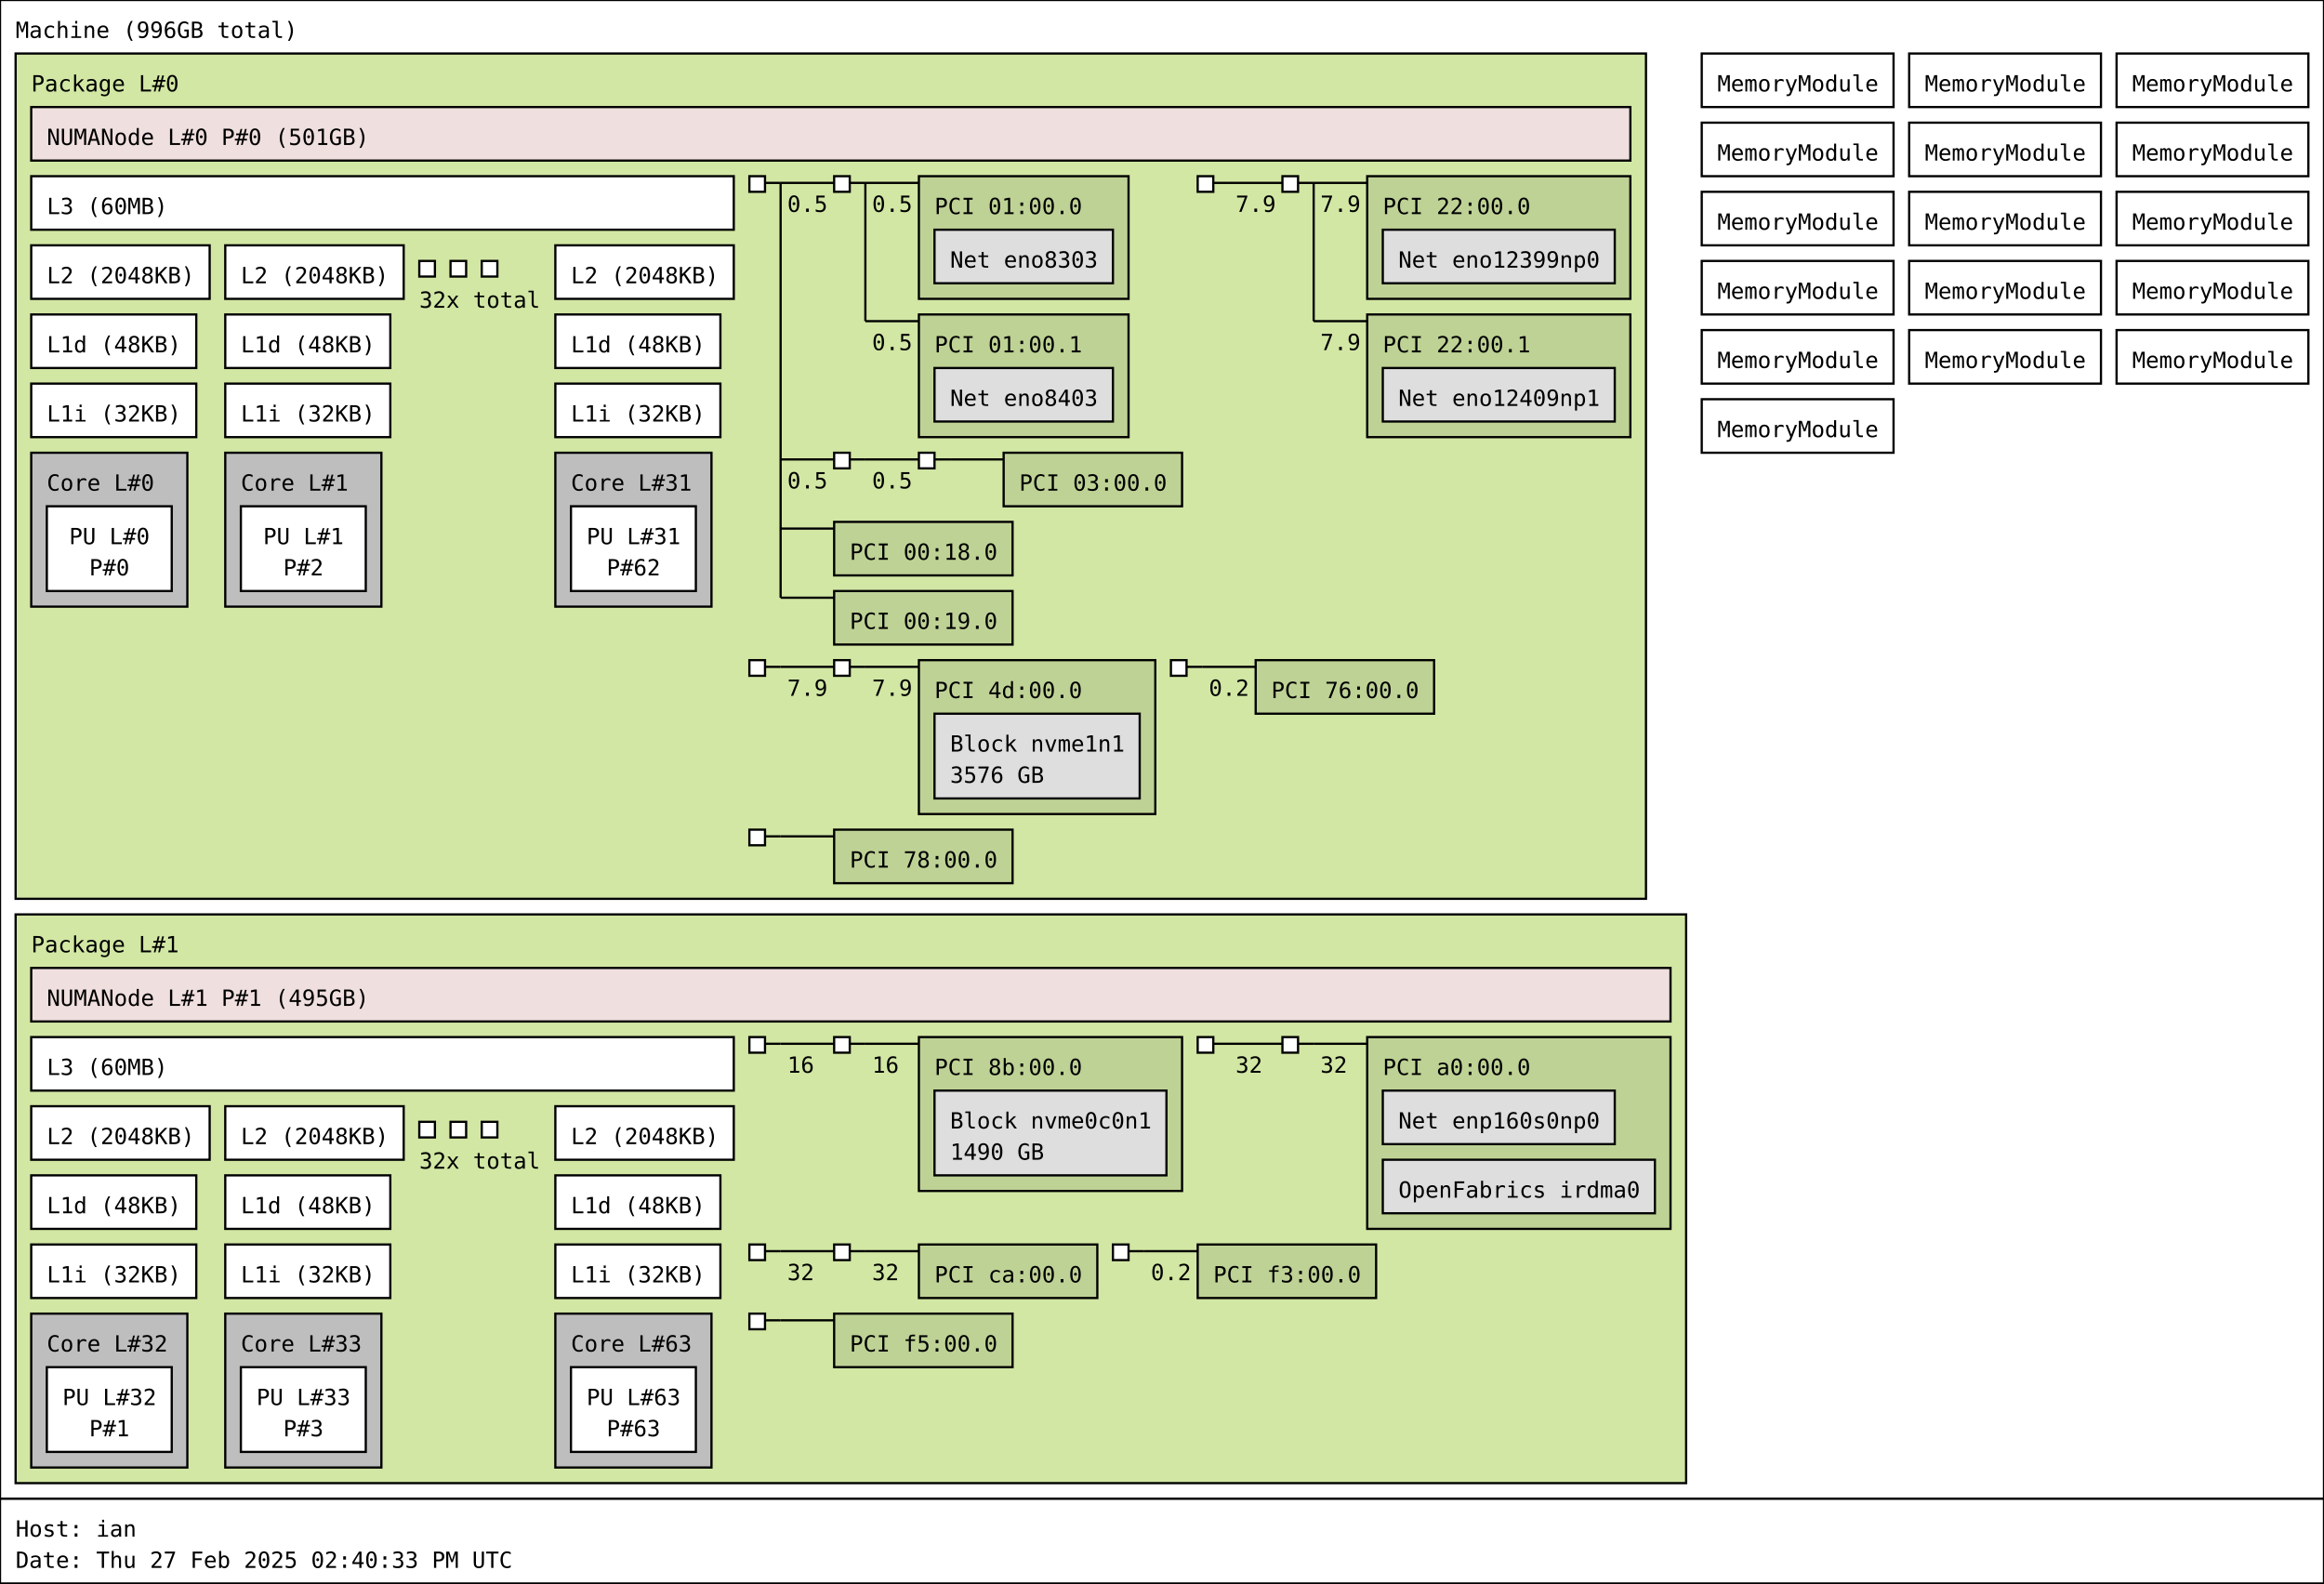
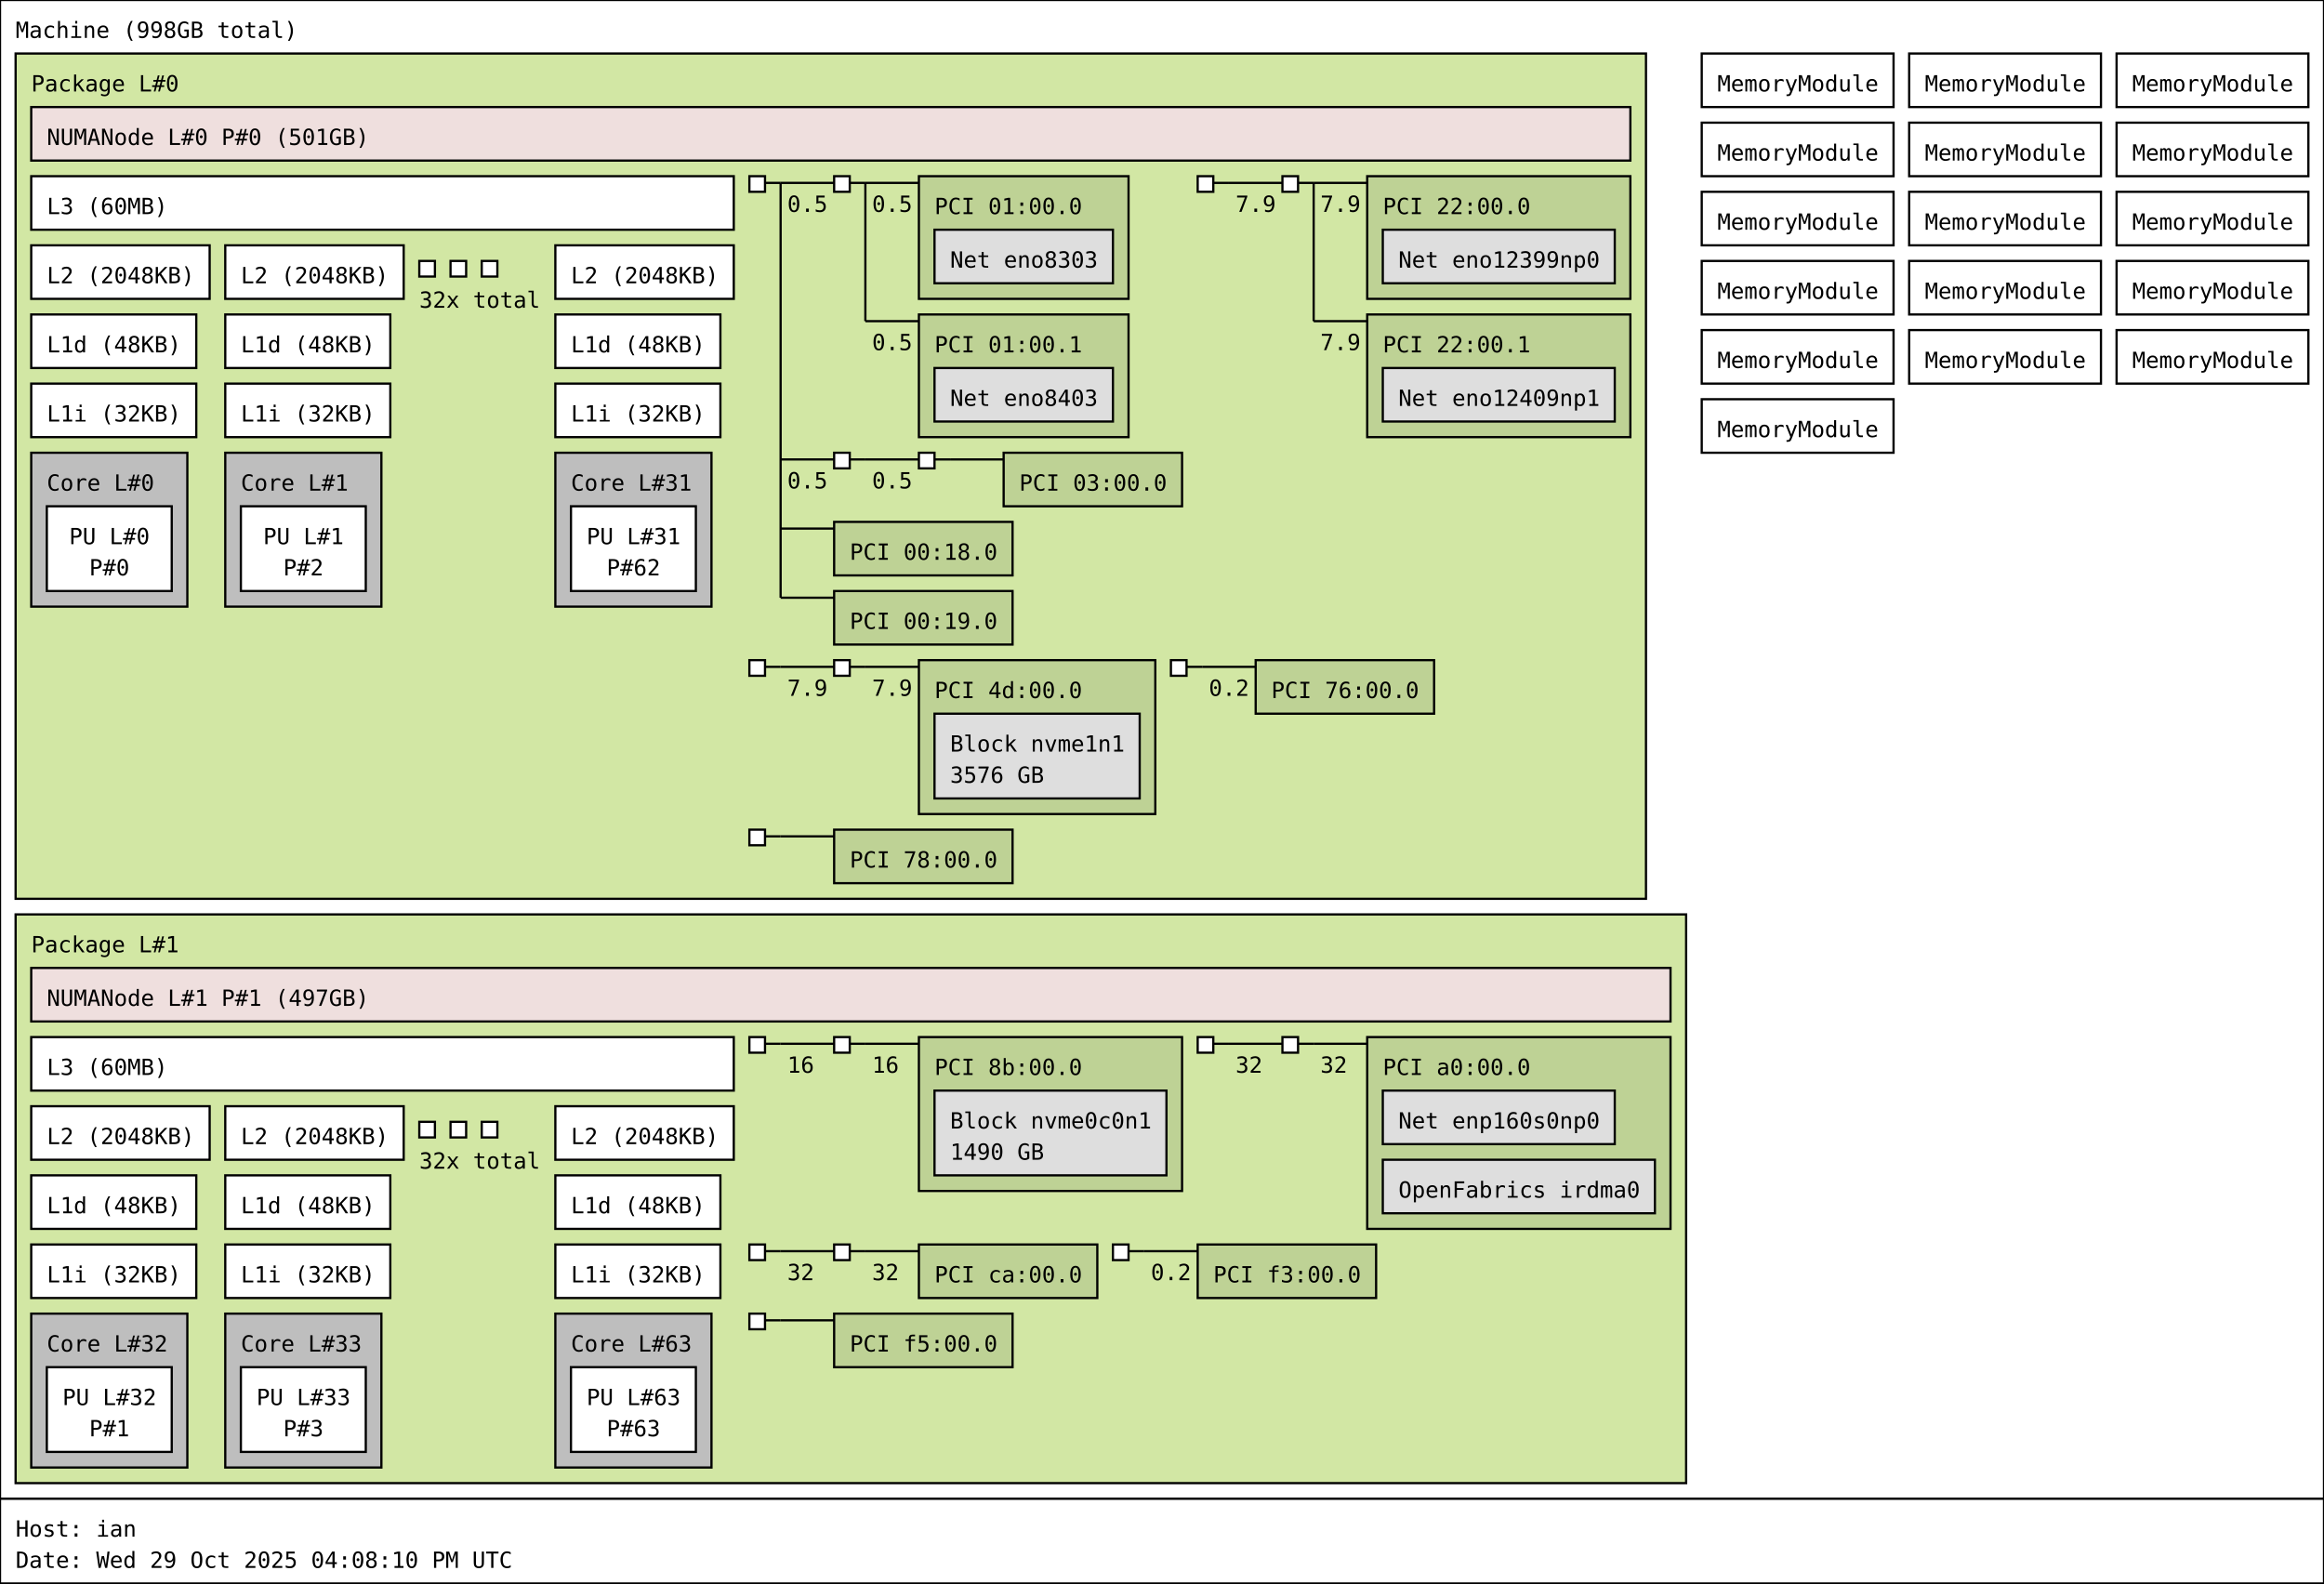
<svg xmlns="http://www.w3.org/2000/svg" width="1042px" height="710px" viewBox="0 0 1042px 710px" version="1.1">
  <rect id="Machine_0_rect" class="Machine" x="0" y="0" width="1042" height="672" fill="rgb(255,255,255)" stroke="rgb(0,0,0)" stroke-width="1" />
-   <text id="Machine_0_text" class="Machine" font-family="Monospace" x="7" y="17" fill="rgb(0,0,0)" font-size="10px">Machine (996GB total)</text>
+   <text id="Machine_0_text" class="Machine" font-family="Monospace" x="7" y="17" fill="rgb(0,0,0)" font-size="10px">Machine (998GB total)</text>
  <rect id="Package_0_rect" class="Package" x="7" y="24" width="731" height="379" fill="rgb(210,231,164)" stroke="rgb(0,0,0)" stroke-width="1" />
  <text id="Package_0_text" class="Package" font-family="Monospace" x="14" y="41" fill="rgb(0,0,0)" font-size="10px">Package L#0</text>
  <rect id="L3_0_rect" class="L3" x="14" y="79" width="315" height="24" fill="rgb(255,255,255)" stroke="rgb(0,0,0)" stroke-width="1" />
  <text id="L3_0_text" class="L3" font-family="Monospace" x="21" y="96" fill="rgb(0,0,0)" font-size="10px">L3 (60MB)</text>
  <rect id="L2_0_rect" class="L2" x="14" y="110" width="80" height="24" fill="rgb(255,255,255)" stroke="rgb(0,0,0)" stroke-width="1" />
  <text id="L2_0_text" class="L2" font-family="Monospace" x="21" y="127" fill="rgb(0,0,0)" font-size="10px">L2 (2048KB)</text>
  <rect id="L1d_0_rect" class="L1d" x="14" y="141" width="74" height="24" fill="rgb(255,255,255)" stroke="rgb(0,0,0)" stroke-width="1" />
  <text id="L1d_0_text" class="L1d" font-family="Monospace" x="21" y="158" fill="rgb(0,0,0)" font-size="10px">L1d (48KB)</text>
  <rect id="L1i_0_rect" class="L1i" x="14" y="172" width="74" height="24" fill="rgb(255,255,255)" stroke="rgb(0,0,0)" stroke-width="1" />
  <text id="L1i_0_text" class="L1i" font-family="Monospace" x="21" y="189" fill="rgb(0,0,0)" font-size="10px">L1i (32KB)</text>
  <rect id="Core_0_rect" class="Core" x="14" y="203" width="70" height="69" fill="rgb(190,190,190)" stroke="rgb(0,0,0)" stroke-width="1" />
  <text id="Core_0_text" class="Core" font-family="Monospace" x="21" y="220" fill="rgb(0,0,0)" font-size="10px">Core L#0</text>
  <rect id="PU_0_rect" class="PU" x="21" y="227" width="56" height="38" fill="rgb(255,255,255)" stroke="rgb(0,0,0)" stroke-width="1" />
  <text id="PU_0_text" class="PU" font-family="Monospace" x="31" y="244" fill="rgb(0,0,0)" font-size="10px">PU L#0</text>
  <text id="PU_0_text_1" class="PU" font-family="Monospace" x="40" y="258" fill="rgb(0,0,0)" font-size="10px">P#0</text>
  <rect id="L2_1_rect" class="L2" x="101" y="110" width="80" height="24" fill="rgb(255,255,255)" stroke="rgb(0,0,0)" stroke-width="1" />
  <text id="L2_1_text" class="L2" font-family="Monospace" x="108" y="127" fill="rgb(0,0,0)" font-size="10px">L2 (2048KB)</text>
  <rect id="L1d_1_rect" class="L1d" x="101" y="141" width="74" height="24" fill="rgb(255,255,255)" stroke="rgb(0,0,0)" stroke-width="1" />
  <text id="L1d_1_text" class="L1d" font-family="Monospace" x="108" y="158" fill="rgb(0,0,0)" font-size="10px">L1d (48KB)</text>
  <rect id="L1i_1_rect" class="L1i" x="101" y="172" width="74" height="24" fill="rgb(255,255,255)" stroke="rgb(0,0,0)" stroke-width="1" />
  <text id="L1i_1_text" class="L1i" font-family="Monospace" x="108" y="189" fill="rgb(0,0,0)" font-size="10px">L1i (32KB)</text>
  <rect id="Core_1_rect" class="Core" x="101" y="203" width="70" height="69" fill="rgb(190,190,190)" stroke="rgb(0,0,0)" stroke-width="1" />
  <text id="Core_1_text" class="Core" font-family="Monospace" x="108" y="220" fill="rgb(0,0,0)" font-size="10px">Core L#1</text>
  <rect id="PU_1_rect" class="PU" x="108" y="227" width="56" height="38" fill="rgb(255,255,255)" stroke="rgb(0,0,0)" stroke-width="1" />
  <text id="PU_1_text" class="PU" font-family="Monospace" x="118" y="244" fill="rgb(0,0,0)" font-size="10px">PU L#1</text>
  <text id="PU_1_text_1" class="PU" font-family="Monospace" x="127" y="258" fill="rgb(0,0,0)" font-size="10px">P#2</text>
  <rect id="L2_2_rect" class="L2" x="188" y="117" width="7" height="7" fill="rgb(255,255,255)" stroke="rgb(0,0,0)" stroke-width="1" />
  <rect id="L2_2_rect" class="L2" x="202" y="117" width="7" height="7" fill="rgb(255,255,255)" stroke="rgb(0,0,0)" stroke-width="1" />
  <rect id="L2_2_rect" class="L2" x="216" y="117" width="7" height="7" fill="rgb(255,255,255)" stroke="rgb(0,0,0)" stroke-width="1" />
  <text id="L2_2_text" class="L2" font-family="Monospace" x="188" y="138" fill="rgb(0,0,0)" font-size="10px">32x total</text>
  <rect id="L2_31_rect" class="L2" x="249" y="110" width="80" height="24" fill="rgb(255,255,255)" stroke="rgb(0,0,0)" stroke-width="1" />
  <text id="L2_31_text" class="L2" font-family="Monospace" x="256" y="127" fill="rgb(0,0,0)" font-size="10px">L2 (2048KB)</text>
  <rect id="L1d_31_rect" class="L1d" x="249" y="141" width="74" height="24" fill="rgb(255,255,255)" stroke="rgb(0,0,0)" stroke-width="1" />
  <text id="L1d_31_text" class="L1d" font-family="Monospace" x="256" y="158" fill="rgb(0,0,0)" font-size="10px">L1d (48KB)</text>
  <rect id="L1i_31_rect" class="L1i" x="249" y="172" width="74" height="24" fill="rgb(255,255,255)" stroke="rgb(0,0,0)" stroke-width="1" />
  <text id="L1i_31_text" class="L1i" font-family="Monospace" x="256" y="189" fill="rgb(0,0,0)" font-size="10px">L1i (32KB)</text>
  <rect id="Core_31_rect" class="Core" x="249" y="203" width="70" height="69" fill="rgb(190,190,190)" stroke="rgb(0,0,0)" stroke-width="1" />
  <text id="Core_31_text" class="Core" font-family="Monospace" x="256" y="220" fill="rgb(0,0,0)" font-size="10px">Core L#31</text>
  <rect id="PU_31_rect" class="PU" x="256" y="227" width="56" height="38" fill="rgb(255,255,255)" stroke="rgb(0,0,0)" stroke-width="1" />
  <text id="PU_31_text" class="PU" font-family="Monospace" x="263" y="244" fill="rgb(0,0,0)" font-size="10px">PU L#31</text>
  <text id="PU_31_text_1" class="PU" font-family="Monospace" x="272" y="258" fill="rgb(0,0,0)" font-size="10px">P#62</text>
  <rect id="NUMANode_0_rect" class="NUMANode" x="14" y="48" width="717" height="24" fill="rgb(239,223,222)" stroke="rgb(0,0,0)" stroke-width="1" />
  <text id="NUMANode_0_text" class="NUMANode" font-family="Monospace" x="21" y="65" fill="rgb(0,0,0)" font-size="10px">NUMANode L#0 P#0 (501GB)</text>
  <rect id="HostBridge_0_rect" class="HostBridge" x="336" y="79" width="7" height="7" fill="rgb(255,255,255)" stroke="rgb(0,0,0)" stroke-width="1" />
  <line id="HostBridge_0_line" class="HostBridge" x1="343" y1="82" x2="350" y2="82" stroke="rgb(0,0,0)" stroke-width="1" />
  <line id="HostBridge_0_line_2" class="HostBridge" x1="350" y1="82" x2="374" y2="82" stroke="rgb(0,0,0)" stroke-width="1" />
  <text id="HostBridge_0_text_2" class="HostBridge" font-family="Monospace" x="353" y="95" fill="rgb(0,0,0)" font-size="10px">0.5</text>
  <line id="HostBridge_0_line_3" class="HostBridge" x1="350" y1="206" x2="374" y2="206" stroke="rgb(0,0,0)" stroke-width="1" />
  <text id="HostBridge_0_text_3" class="HostBridge" font-family="Monospace" x="353" y="219" fill="rgb(0,0,0)" font-size="10px">0.5</text>
  <line id="HostBridge_0_line_4" class="HostBridge" x1="350" y1="237" x2="374" y2="237" stroke="rgb(0,0,0)" stroke-width="1" />
  <line id="HostBridge_0_line_5" class="HostBridge" x1="350" y1="268" x2="374" y2="268" stroke="rgb(0,0,0)" stroke-width="1" />
  <line id="HostBridge_0_line_1" class="HostBridge" x1="350" y1="82" x2="350" y2="268" stroke="rgb(0,0,0)" stroke-width="1" />
  <rect id="PCIBridge_1_rect" class="PCIBridge" x="374" y="79" width="7" height="7" fill="rgb(255,255,255)" stroke="rgb(0,0,0)" stroke-width="1" />
  <line id="PCIBridge_1_line" class="PCIBridge" x1="381" y1="82" x2="388" y2="82" stroke="rgb(0,0,0)" stroke-width="1" />
  <line id="PCIBridge_1_line_2" class="PCIBridge" x1="388" y1="82" x2="412" y2="82" stroke="rgb(0,0,0)" stroke-width="1" />
  <text id="PCIBridge_1_text_2" class="PCIBridge" font-family="Monospace" x="391" y="95" fill="rgb(0,0,0)" font-size="10px">0.5</text>
  <line id="PCIBridge_1_line_3" class="PCIBridge" x1="388" y1="144" x2="412" y2="144" stroke="rgb(0,0,0)" stroke-width="1" />
  <text id="PCIBridge_1_text_3" class="PCIBridge" font-family="Monospace" x="391" y="157" fill="rgb(0,0,0)" font-size="10px">0.5</text>
  <line id="PCIBridge_1_line_1" class="PCIBridge" x1="388" y1="82" x2="388" y2="144" stroke="rgb(0,0,0)" stroke-width="1" />
  <rect id="PCI_0_rect" class="PCI" x="412" y="79" width="94" height="55" fill="rgb(190,210,149)" stroke="rgb(0,0,0)" stroke-width="1" />
  <text id="PCI_0_text" class="PCI" font-family="Monospace" x="419" y="96" fill="rgb(0,0,0)" font-size="10px">PCI 01:00.0</text>
  <rect id="Net_0_rect" class="Net" x="419" y="103" width="80" height="24" fill="rgb(222,222,222)" stroke="rgb(0,0,0)" stroke-width="1" />
  <text id="Net_0_text" class="Net" font-family="Monospace" x="426" y="120" fill="rgb(0,0,0)" font-size="10px">Net eno8303</text>
  <rect id="PCI_1_rect" class="PCI" x="412" y="141" width="94" height="55" fill="rgb(190,210,149)" stroke="rgb(0,0,0)" stroke-width="1" />
  <text id="PCI_1_text" class="PCI" font-family="Monospace" x="419" y="158" fill="rgb(0,0,0)" font-size="10px">PCI 01:00.1</text>
  <rect id="Net_1_rect" class="Net" x="419" y="165" width="80" height="24" fill="rgb(222,222,222)" stroke="rgb(0,0,0)" stroke-width="1" />
  <text id="Net_1_text" class="Net" font-family="Monospace" x="426" y="182" fill="rgb(0,0,0)" font-size="10px">Net eno8403</text>
  <rect id="PCIBridge_2_rect" class="PCIBridge" x="374" y="203" width="7" height="7" fill="rgb(255,255,255)" stroke="rgb(0,0,0)" stroke-width="1" />
  <line id="PCIBridge_2_line" class="PCIBridge" x1="381" y1="206" x2="388" y2="206" stroke="rgb(0,0,0)" stroke-width="1" />
  <line id="PCIBridge_2_line_2" class="PCIBridge" x1="388" y1="206" x2="412" y2="206" stroke="rgb(0,0,0)" stroke-width="1" />
  <text id="PCIBridge_2_text_2" class="PCIBridge" font-family="Monospace" x="391" y="219" fill="rgb(0,0,0)" font-size="10px">0.5</text>
  <line id="PCIBridge_2_line_1" class="PCIBridge" x1="388" y1="206" x2="388" y2="206" stroke="rgb(0,0,0)" stroke-width="1" />
  <rect id="PCIBridge_3_rect" class="PCIBridge" x="412" y="203" width="7" height="7" fill="rgb(255,255,255)" stroke="rgb(0,0,0)" stroke-width="1" />
  <line id="PCIBridge_3_line" class="PCIBridge" x1="419" y1="206" x2="426" y2="206" stroke="rgb(0,0,0)" stroke-width="1" />
  <line id="PCIBridge_3_line_2" class="PCIBridge" x1="426" y1="206" x2="450" y2="206" stroke="rgb(0,0,0)" stroke-width="1" />
  <line id="PCIBridge_3_line_1" class="PCIBridge" x1="426" y1="206" x2="426" y2="206" stroke="rgb(0,0,0)" stroke-width="1" />
  <rect id="PCI_2_rect" class="PCI" x="450" y="203" width="80" height="24" fill="rgb(190,210,149)" stroke="rgb(0,0,0)" stroke-width="1" />
  <text id="PCI_2_text" class="PCI" font-family="Monospace" x="457" y="220" fill="rgb(0,0,0)" font-size="10px">PCI 03:00.0</text>
  <rect id="PCI_3_rect" class="PCI" x="374" y="234" width="80" height="24" fill="rgb(190,210,149)" stroke="rgb(0,0,0)" stroke-width="1" />
  <text id="PCI_3_text" class="PCI" font-family="Monospace" x="381" y="251" fill="rgb(0,0,0)" font-size="10px">PCI 00:18.0</text>
  <rect id="PCI_4_rect" class="PCI" x="374" y="265" width="80" height="24" fill="rgb(190,210,149)" stroke="rgb(0,0,0)" stroke-width="1" />
  <text id="PCI_4_text" class="PCI" font-family="Monospace" x="381" y="282" fill="rgb(0,0,0)" font-size="10px">PCI 00:19.0</text>
  <rect id="HostBridge_4_rect" class="HostBridge" x="537" y="79" width="7" height="7" fill="rgb(255,255,255)" stroke="rgb(0,0,0)" stroke-width="1" />
  <line id="HostBridge_4_line" class="HostBridge" x1="544" y1="82" x2="551" y2="82" stroke="rgb(0,0,0)" stroke-width="1" />
  <line id="HostBridge_4_line_2" class="HostBridge" x1="551" y1="82" x2="575" y2="82" stroke="rgb(0,0,0)" stroke-width="1" />
  <text id="HostBridge_4_text_2" class="HostBridge" font-family="Monospace" x="554" y="95" fill="rgb(0,0,0)" font-size="10px">7.9</text>
  <line id="HostBridge_4_line_1" class="HostBridge" x1="551" y1="82" x2="551" y2="82" stroke="rgb(0,0,0)" stroke-width="1" />
  <rect id="PCIBridge_5_rect" class="PCIBridge" x="575" y="79" width="7" height="7" fill="rgb(255,255,255)" stroke="rgb(0,0,0)" stroke-width="1" />
  <line id="PCIBridge_5_line" class="PCIBridge" x1="582" y1="82" x2="589" y2="82" stroke="rgb(0,0,0)" stroke-width="1" />
  <line id="PCIBridge_5_line_2" class="PCIBridge" x1="589" y1="82" x2="613" y2="82" stroke="rgb(0,0,0)" stroke-width="1" />
  <text id="PCIBridge_5_text_2" class="PCIBridge" font-family="Monospace" x="592" y="95" fill="rgb(0,0,0)" font-size="10px">7.9</text>
  <line id="PCIBridge_5_line_3" class="PCIBridge" x1="589" y1="144" x2="613" y2="144" stroke="rgb(0,0,0)" stroke-width="1" />
  <text id="PCIBridge_5_text_3" class="PCIBridge" font-family="Monospace" x="592" y="157" fill="rgb(0,0,0)" font-size="10px">7.9</text>
  <line id="PCIBridge_5_line_1" class="PCIBridge" x1="589" y1="82" x2="589" y2="144" stroke="rgb(0,0,0)" stroke-width="1" />
  <rect id="PCI_5_rect" class="PCI" x="613" y="79" width="118" height="55" fill="rgb(190,210,149)" stroke="rgb(0,0,0)" stroke-width="1" />
  <text id="PCI_5_text" class="PCI" font-family="Monospace" x="620" y="96" fill="rgb(0,0,0)" font-size="10px">PCI 22:00.0</text>
  <rect id="Net_2_rect" class="Net" x="620" y="103" width="104" height="24" fill="rgb(222,222,222)" stroke="rgb(0,0,0)" stroke-width="1" />
  <text id="Net_2_text" class="Net" font-family="Monospace" x="627" y="120" fill="rgb(0,0,0)" font-size="10px">Net eno12399np0</text>
  <rect id="PCI_6_rect" class="PCI" x="613" y="141" width="118" height="55" fill="rgb(190,210,149)" stroke="rgb(0,0,0)" stroke-width="1" />
  <text id="PCI_6_text" class="PCI" font-family="Monospace" x="620" y="158" fill="rgb(0,0,0)" font-size="10px">PCI 22:00.1</text>
  <rect id="Net_3_rect" class="Net" x="620" y="165" width="104" height="24" fill="rgb(222,222,222)" stroke="rgb(0,0,0)" stroke-width="1" />
  <text id="Net_3_text" class="Net" font-family="Monospace" x="627" y="182" fill="rgb(0,0,0)" font-size="10px">Net eno12409np1</text>
  <rect id="HostBridge_6_rect" class="HostBridge" x="336" y="296" width="7" height="7" fill="rgb(255,255,255)" stroke="rgb(0,0,0)" stroke-width="1" />
  <line id="HostBridge_6_line" class="HostBridge" x1="343" y1="299" x2="350" y2="299" stroke="rgb(0,0,0)" stroke-width="1" />
  <line id="HostBridge_6_line_2" class="HostBridge" x1="350" y1="299" x2="374" y2="299" stroke="rgb(0,0,0)" stroke-width="1" />
  <text id="HostBridge_6_text_2" class="HostBridge" font-family="Monospace" x="353" y="312" fill="rgb(0,0,0)" font-size="10px">7.9</text>
  <line id="HostBridge_6_line_1" class="HostBridge" x1="350" y1="299" x2="350" y2="299" stroke="rgb(0,0,0)" stroke-width="1" />
  <rect id="PCIBridge_7_rect" class="PCIBridge" x="374" y="296" width="7" height="7" fill="rgb(255,255,255)" stroke="rgb(0,0,0)" stroke-width="1" />
  <line id="PCIBridge_7_line" class="PCIBridge" x1="381" y1="299" x2="388" y2="299" stroke="rgb(0,0,0)" stroke-width="1" />
  <line id="PCIBridge_7_line_2" class="PCIBridge" x1="388" y1="299" x2="412" y2="299" stroke="rgb(0,0,0)" stroke-width="1" />
  <text id="PCIBridge_7_text_2" class="PCIBridge" font-family="Monospace" x="391" y="312" fill="rgb(0,0,0)" font-size="10px">7.9</text>
  <line id="PCIBridge_7_line_1" class="PCIBridge" x1="388" y1="299" x2="388" y2="299" stroke="rgb(0,0,0)" stroke-width="1" />
  <rect id="PCI_7_rect" class="PCI" x="412" y="296" width="106" height="69" fill="rgb(190,210,149)" stroke="rgb(0,0,0)" stroke-width="1" />
  <text id="PCI_7_text" class="PCI" font-family="Monospace" x="419" y="313" fill="rgb(0,0,0)" font-size="10px">PCI 4d:00.0</text>
  <rect id="Block_4_rect" class="Block" x="419" y="320" width="92" height="38" fill="rgb(222,222,222)" stroke="rgb(0,0,0)" stroke-width="1" />
  <text id="Block_4_text" class="Block" font-family="Monospace" x="426" y="337" fill="rgb(0,0,0)" font-size="10px">Block nvme1n1</text>
  <text id="Block_4_text_1" class="Block" font-family="Monospace" x="426" y="351" fill="rgb(0,0,0)" font-size="10px">3576 GB</text>
  <rect id="HostBridge_8_rect" class="HostBridge" x="525" y="296" width="7" height="7" fill="rgb(255,255,255)" stroke="rgb(0,0,0)" stroke-width="1" />
  <line id="HostBridge_8_line" class="HostBridge" x1="532" y1="299" x2="539" y2="299" stroke="rgb(0,0,0)" stroke-width="1" />
  <line id="HostBridge_8_line_2" class="HostBridge" x1="539" y1="299" x2="563" y2="299" stroke="rgb(0,0,0)" stroke-width="1" />
  <text id="HostBridge_8_text_2" class="HostBridge" font-family="Monospace" x="542" y="312" fill="rgb(0,0,0)" font-size="10px">0.2</text>
  <line id="HostBridge_8_line_1" class="HostBridge" x1="539" y1="299" x2="539" y2="299" stroke="rgb(0,0,0)" stroke-width="1" />
  <rect id="PCI_8_rect" class="PCI" x="563" y="296" width="80" height="24" fill="rgb(190,210,149)" stroke="rgb(0,0,0)" stroke-width="1" />
  <text id="PCI_8_text" class="PCI" font-family="Monospace" x="570" y="313" fill="rgb(0,0,0)" font-size="10px">PCI 76:00.0</text>
  <rect id="HostBridge_9_rect" class="HostBridge" x="336" y="372" width="7" height="7" fill="rgb(255,255,255)" stroke="rgb(0,0,0)" stroke-width="1" />
  <line id="HostBridge_9_line" class="HostBridge" x1="343" y1="375" x2="350" y2="375" stroke="rgb(0,0,0)" stroke-width="1" />
  <line id="HostBridge_9_line_2" class="HostBridge" x1="350" y1="375" x2="374" y2="375" stroke="rgb(0,0,0)" stroke-width="1" />
  <line id="HostBridge_9_line_1" class="HostBridge" x1="350" y1="375" x2="350" y2="375" stroke="rgb(0,0,0)" stroke-width="1" />
  <rect id="PCI_9_rect" class="PCI" x="374" y="372" width="80" height="24" fill="rgb(190,210,149)" stroke="rgb(0,0,0)" stroke-width="1" />
  <text id="PCI_9_text" class="PCI" font-family="Monospace" x="381" y="389" fill="rgb(0,0,0)" font-size="10px">PCI 78:00.0</text>
  <rect id="Package_1_rect" class="Package" x="7" y="410" width="749" height="255" fill="rgb(210,231,164)" stroke="rgb(0,0,0)" stroke-width="1" />
  <text id="Package_1_text" class="Package" font-family="Monospace" x="14" y="427" fill="rgb(0,0,0)" font-size="10px">Package L#1</text>
  <rect id="L3_1_rect" class="L3" x="14" y="465" width="315" height="24" fill="rgb(255,255,255)" stroke="rgb(0,0,0)" stroke-width="1" />
  <text id="L3_1_text" class="L3" font-family="Monospace" x="21" y="482" fill="rgb(0,0,0)" font-size="10px">L3 (60MB)</text>
  <rect id="L2_32_rect" class="L2" x="14" y="496" width="80" height="24" fill="rgb(255,255,255)" stroke="rgb(0,0,0)" stroke-width="1" />
  <text id="L2_32_text" class="L2" font-family="Monospace" x="21" y="513" fill="rgb(0,0,0)" font-size="10px">L2 (2048KB)</text>
  <rect id="L1d_32_rect" class="L1d" x="14" y="527" width="74" height="24" fill="rgb(255,255,255)" stroke="rgb(0,0,0)" stroke-width="1" />
  <text id="L1d_32_text" class="L1d" font-family="Monospace" x="21" y="544" fill="rgb(0,0,0)" font-size="10px">L1d (48KB)</text>
  <rect id="L1i_32_rect" class="L1i" x="14" y="558" width="74" height="24" fill="rgb(255,255,255)" stroke="rgb(0,0,0)" stroke-width="1" />
  <text id="L1i_32_text" class="L1i" font-family="Monospace" x="21" y="575" fill="rgb(0,0,0)" font-size="10px">L1i (32KB)</text>
  <rect id="Core_32_rect" class="Core" x="14" y="589" width="70" height="69" fill="rgb(190,190,190)" stroke="rgb(0,0,0)" stroke-width="1" />
  <text id="Core_32_text" class="Core" font-family="Monospace" x="21" y="606" fill="rgb(0,0,0)" font-size="10px">Core L#32</text>
  <rect id="PU_32_rect" class="PU" x="21" y="613" width="56" height="38" fill="rgb(255,255,255)" stroke="rgb(0,0,0)" stroke-width="1" />
  <text id="PU_32_text" class="PU" font-family="Monospace" x="28" y="630" fill="rgb(0,0,0)" font-size="10px">PU L#32</text>
  <text id="PU_32_text_1" class="PU" font-family="Monospace" x="40" y="644" fill="rgb(0,0,0)" font-size="10px">P#1</text>
  <rect id="L2_33_rect" class="L2" x="101" y="496" width="80" height="24" fill="rgb(255,255,255)" stroke="rgb(0,0,0)" stroke-width="1" />
  <text id="L2_33_text" class="L2" font-family="Monospace" x="108" y="513" fill="rgb(0,0,0)" font-size="10px">L2 (2048KB)</text>
  <rect id="L1d_33_rect" class="L1d" x="101" y="527" width="74" height="24" fill="rgb(255,255,255)" stroke="rgb(0,0,0)" stroke-width="1" />
  <text id="L1d_33_text" class="L1d" font-family="Monospace" x="108" y="544" fill="rgb(0,0,0)" font-size="10px">L1d (48KB)</text>
  <rect id="L1i_33_rect" class="L1i" x="101" y="558" width="74" height="24" fill="rgb(255,255,255)" stroke="rgb(0,0,0)" stroke-width="1" />
  <text id="L1i_33_text" class="L1i" font-family="Monospace" x="108" y="575" fill="rgb(0,0,0)" font-size="10px">L1i (32KB)</text>
  <rect id="Core_33_rect" class="Core" x="101" y="589" width="70" height="69" fill="rgb(190,190,190)" stroke="rgb(0,0,0)" stroke-width="1" />
  <text id="Core_33_text" class="Core" font-family="Monospace" x="108" y="606" fill="rgb(0,0,0)" font-size="10px">Core L#33</text>
  <rect id="PU_33_rect" class="PU" x="108" y="613" width="56" height="38" fill="rgb(255,255,255)" stroke="rgb(0,0,0)" stroke-width="1" />
  <text id="PU_33_text" class="PU" font-family="Monospace" x="115" y="630" fill="rgb(0,0,0)" font-size="10px">PU L#33</text>
  <text id="PU_33_text_1" class="PU" font-family="Monospace" x="127" y="644" fill="rgb(0,0,0)" font-size="10px">P#3</text>
  <rect id="L2_34_rect" class="L2" x="188" y="503" width="7" height="7" fill="rgb(255,255,255)" stroke="rgb(0,0,0)" stroke-width="1" />
  <rect id="L2_34_rect" class="L2" x="202" y="503" width="7" height="7" fill="rgb(255,255,255)" stroke="rgb(0,0,0)" stroke-width="1" />
  <rect id="L2_34_rect" class="L2" x="216" y="503" width="7" height="7" fill="rgb(255,255,255)" stroke="rgb(0,0,0)" stroke-width="1" />
  <text id="L2_34_text" class="L2" font-family="Monospace" x="188" y="524" fill="rgb(0,0,0)" font-size="10px">32x total</text>
  <rect id="L2_63_rect" class="L2" x="249" y="496" width="80" height="24" fill="rgb(255,255,255)" stroke="rgb(0,0,0)" stroke-width="1" />
  <text id="L2_63_text" class="L2" font-family="Monospace" x="256" y="513" fill="rgb(0,0,0)" font-size="10px">L2 (2048KB)</text>
  <rect id="L1d_63_rect" class="L1d" x="249" y="527" width="74" height="24" fill="rgb(255,255,255)" stroke="rgb(0,0,0)" stroke-width="1" />
  <text id="L1d_63_text" class="L1d" font-family="Monospace" x="256" y="544" fill="rgb(0,0,0)" font-size="10px">L1d (48KB)</text>
  <rect id="L1i_63_rect" class="L1i" x="249" y="558" width="74" height="24" fill="rgb(255,255,255)" stroke="rgb(0,0,0)" stroke-width="1" />
  <text id="L1i_63_text" class="L1i" font-family="Monospace" x="256" y="575" fill="rgb(0,0,0)" font-size="10px">L1i (32KB)</text>
  <rect id="Core_63_rect" class="Core" x="249" y="589" width="70" height="69" fill="rgb(190,190,190)" stroke="rgb(0,0,0)" stroke-width="1" />
  <text id="Core_63_text" class="Core" font-family="Monospace" x="256" y="606" fill="rgb(0,0,0)" font-size="10px">Core L#63</text>
  <rect id="PU_63_rect" class="PU" x="256" y="613" width="56" height="38" fill="rgb(255,255,255)" stroke="rgb(0,0,0)" stroke-width="1" />
  <text id="PU_63_text" class="PU" font-family="Monospace" x="263" y="630" fill="rgb(0,0,0)" font-size="10px">PU L#63</text>
  <text id="PU_63_text_1" class="PU" font-family="Monospace" x="272" y="644" fill="rgb(0,0,0)" font-size="10px">P#63</text>
  <rect id="NUMANode_1_rect" class="NUMANode" x="14" y="434" width="735" height="24" fill="rgb(239,223,222)" stroke="rgb(0,0,0)" stroke-width="1" />
-   <text id="NUMANode_1_text" class="NUMANode" font-family="Monospace" x="21" y="451" fill="rgb(0,0,0)" font-size="10px">NUMANode L#1 P#1 (495GB)</text>
+   <text id="NUMANode_1_text" class="NUMANode" font-family="Monospace" x="21" y="451" fill="rgb(0,0,0)" font-size="10px">NUMANode L#1 P#1 (497GB)</text>
  <rect id="HostBridge_10_rect" class="HostBridge" x="336" y="465" width="7" height="7" fill="rgb(255,255,255)" stroke="rgb(0,0,0)" stroke-width="1" />
  <line id="HostBridge_10_line" class="HostBridge" x1="343" y1="468" x2="350" y2="468" stroke="rgb(0,0,0)" stroke-width="1" />
  <line id="HostBridge_10_line_2" class="HostBridge" x1="350" y1="468" x2="374" y2="468" stroke="rgb(0,0,0)" stroke-width="1" />
  <text id="HostBridge_10_text_2" class="HostBridge" font-family="Monospace" x="353" y="481" fill="rgb(0,0,0)" font-size="10px">16</text>
  <line id="HostBridge_10_line_1" class="HostBridge" x1="350" y1="468" x2="350" y2="468" stroke="rgb(0,0,0)" stroke-width="1" />
  <rect id="PCIBridge_11_rect" class="PCIBridge" x="374" y="465" width="7" height="7" fill="rgb(255,255,255)" stroke="rgb(0,0,0)" stroke-width="1" />
  <line id="PCIBridge_11_line" class="PCIBridge" x1="381" y1="468" x2="388" y2="468" stroke="rgb(0,0,0)" stroke-width="1" />
  <line id="PCIBridge_11_line_2" class="PCIBridge" x1="388" y1="468" x2="412" y2="468" stroke="rgb(0,0,0)" stroke-width="1" />
  <text id="PCIBridge_11_text_2" class="PCIBridge" font-family="Monospace" x="391" y="481" fill="rgb(0,0,0)" font-size="10px">16</text>
  <line id="PCIBridge_11_line_1" class="PCIBridge" x1="388" y1="468" x2="388" y2="468" stroke="rgb(0,0,0)" stroke-width="1" />
  <rect id="PCI_10_rect" class="PCI" x="412" y="465" width="118" height="69" fill="rgb(190,210,149)" stroke="rgb(0,0,0)" stroke-width="1" />
  <text id="PCI_10_text" class="PCI" font-family="Monospace" x="419" y="482" fill="rgb(0,0,0)" font-size="10px">PCI 8b:00.0</text>
  <rect id="Block_5_rect" class="Block" x="419" y="489" width="104" height="38" fill="rgb(222,222,222)" stroke="rgb(0,0,0)" stroke-width="1" />
  <text id="Block_5_text" class="Block" font-family="Monospace" x="426" y="506" fill="rgb(0,0,0)" font-size="10px">Block nvme0c0n1</text>
  <text id="Block_5_text_1" class="Block" font-family="Monospace" x="426" y="520" fill="rgb(0,0,0)" font-size="10px">1490 GB</text>
  <rect id="HostBridge_12_rect" class="HostBridge" x="537" y="465" width="7" height="7" fill="rgb(255,255,255)" stroke="rgb(0,0,0)" stroke-width="1" />
  <line id="HostBridge_12_line" class="HostBridge" x1="544" y1="468" x2="551" y2="468" stroke="rgb(0,0,0)" stroke-width="1" />
  <line id="HostBridge_12_line_2" class="HostBridge" x1="551" y1="468" x2="575" y2="468" stroke="rgb(0,0,0)" stroke-width="1" />
  <text id="HostBridge_12_text_2" class="HostBridge" font-family="Monospace" x="554" y="481" fill="rgb(0,0,0)" font-size="10px">32</text>
  <line id="HostBridge_12_line_1" class="HostBridge" x1="551" y1="468" x2="551" y2="468" stroke="rgb(0,0,0)" stroke-width="1" />
  <rect id="PCIBridge_13_rect" class="PCIBridge" x="575" y="465" width="7" height="7" fill="rgb(255,255,255)" stroke="rgb(0,0,0)" stroke-width="1" />
  <line id="PCIBridge_13_line" class="PCIBridge" x1="582" y1="468" x2="589" y2="468" stroke="rgb(0,0,0)" stroke-width="1" />
  <line id="PCIBridge_13_line_2" class="PCIBridge" x1="589" y1="468" x2="613" y2="468" stroke="rgb(0,0,0)" stroke-width="1" />
  <text id="PCIBridge_13_text_2" class="PCIBridge" font-family="Monospace" x="592" y="481" fill="rgb(0,0,0)" font-size="10px">32</text>
  <line id="PCIBridge_13_line_1" class="PCIBridge" x1="589" y1="468" x2="589" y2="468" stroke="rgb(0,0,0)" stroke-width="1" />
  <rect id="PCI_11_rect" class="PCI" x="613" y="465" width="136" height="86" fill="rgb(190,210,149)" stroke="rgb(0,0,0)" stroke-width="1" />
  <text id="PCI_11_text" class="PCI" font-family="Monospace" x="620" y="482" fill="rgb(0,0,0)" font-size="10px">PCI a0:00.0</text>
  <rect id="Net_6_rect" class="Net" x="620" y="489" width="104" height="24" fill="rgb(222,222,222)" stroke="rgb(0,0,0)" stroke-width="1" />
  <text id="Net_6_text" class="Net" font-family="Monospace" x="627" y="506" fill="rgb(0,0,0)" font-size="10px">Net enp160s0np0</text>
  <rect id="OpenFabrics_7_rect" class="OpenFabrics" x="620" y="520" width="122" height="24" fill="rgb(222,222,222)" stroke="rgb(0,0,0)" stroke-width="1" />
  <text id="OpenFabrics_7_text" class="OpenFabrics" font-family="Monospace" x="627" y="537" fill="rgb(0,0,0)" font-size="10px">OpenFabrics irdma0</text>
  <rect id="HostBridge_14_rect" class="HostBridge" x="336" y="558" width="7" height="7" fill="rgb(255,255,255)" stroke="rgb(0,0,0)" stroke-width="1" />
  <line id="HostBridge_14_line" class="HostBridge" x1="343" y1="561" x2="350" y2="561" stroke="rgb(0,0,0)" stroke-width="1" />
  <line id="HostBridge_14_line_2" class="HostBridge" x1="350" y1="561" x2="374" y2="561" stroke="rgb(0,0,0)" stroke-width="1" />
  <text id="HostBridge_14_text_2" class="HostBridge" font-family="Monospace" x="353" y="574" fill="rgb(0,0,0)" font-size="10px">32</text>
  <line id="HostBridge_14_line_1" class="HostBridge" x1="350" y1="561" x2="350" y2="561" stroke="rgb(0,0,0)" stroke-width="1" />
  <rect id="PCIBridge_15_rect" class="PCIBridge" x="374" y="558" width="7" height="7" fill="rgb(255,255,255)" stroke="rgb(0,0,0)" stroke-width="1" />
  <line id="PCIBridge_15_line" class="PCIBridge" x1="381" y1="561" x2="388" y2="561" stroke="rgb(0,0,0)" stroke-width="1" />
  <line id="PCIBridge_15_line_2" class="PCIBridge" x1="388" y1="561" x2="412" y2="561" stroke="rgb(0,0,0)" stroke-width="1" />
  <text id="PCIBridge_15_text_2" class="PCIBridge" font-family="Monospace" x="391" y="574" fill="rgb(0,0,0)" font-size="10px">32</text>
  <line id="PCIBridge_15_line_1" class="PCIBridge" x1="388" y1="561" x2="388" y2="561" stroke="rgb(0,0,0)" stroke-width="1" />
  <rect id="PCI_12_rect" class="PCI" x="412" y="558" width="80" height="24" fill="rgb(190,210,149)" stroke="rgb(0,0,0)" stroke-width="1" />
  <text id="PCI_12_text" class="PCI" font-family="Monospace" x="419" y="575" fill="rgb(0,0,0)" font-size="10px">PCI ca:00.0</text>
  <rect id="HostBridge_16_rect" class="HostBridge" x="499" y="558" width="7" height="7" fill="rgb(255,255,255)" stroke="rgb(0,0,0)" stroke-width="1" />
  <line id="HostBridge_16_line" class="HostBridge" x1="506" y1="561" x2="513" y2="561" stroke="rgb(0,0,0)" stroke-width="1" />
  <line id="HostBridge_16_line_2" class="HostBridge" x1="513" y1="561" x2="537" y2="561" stroke="rgb(0,0,0)" stroke-width="1" />
  <text id="HostBridge_16_text_2" class="HostBridge" font-family="Monospace" x="516" y="574" fill="rgb(0,0,0)" font-size="10px">0.2</text>
  <line id="HostBridge_16_line_1" class="HostBridge" x1="513" y1="561" x2="513" y2="561" stroke="rgb(0,0,0)" stroke-width="1" />
  <rect id="PCI_13_rect" class="PCI" x="537" y="558" width="80" height="24" fill="rgb(190,210,149)" stroke="rgb(0,0,0)" stroke-width="1" />
  <text id="PCI_13_text" class="PCI" font-family="Monospace" x="544" y="575" fill="rgb(0,0,0)" font-size="10px">PCI f3:00.0</text>
  <rect id="HostBridge_17_rect" class="HostBridge" x="336" y="589" width="7" height="7" fill="rgb(255,255,255)" stroke="rgb(0,0,0)" stroke-width="1" />
  <line id="HostBridge_17_line" class="HostBridge" x1="343" y1="592" x2="350" y2="592" stroke="rgb(0,0,0)" stroke-width="1" />
  <line id="HostBridge_17_line_2" class="HostBridge" x1="350" y1="592" x2="374" y2="592" stroke="rgb(0,0,0)" stroke-width="1" />
  <line id="HostBridge_17_line_1" class="HostBridge" x1="350" y1="592" x2="350" y2="592" stroke="rgb(0,0,0)" stroke-width="1" />
  <rect id="PCI_14_rect" class="PCI" x="374" y="589" width="80" height="24" fill="rgb(190,210,149)" stroke="rgb(0,0,0)" stroke-width="1" />
  <text id="PCI_14_text" class="PCI" font-family="Monospace" x="381" y="606" fill="rgb(0,0,0)" font-size="10px">PCI f5:00.0</text>
  <rect id="Misc_0_rect" class="Misc" x="763" y="24" width="86" height="24" fill="rgb(255,255,255)" stroke="rgb(0,0,0)" stroke-width="1" />
  <text id="Misc_0_text" class="Misc" font-family="Monospace" x="770" y="41" fill="rgb(0,0,0)" font-size="10px">MemoryModule</text>
  <rect id="Misc_1_rect" class="Misc" x="856" y="24" width="86" height="24" fill="rgb(255,255,255)" stroke="rgb(0,0,0)" stroke-width="1" />
  <text id="Misc_1_text" class="Misc" font-family="Monospace" x="863" y="41" fill="rgb(0,0,0)" font-size="10px">MemoryModule</text>
  <rect id="Misc_2_rect" class="Misc" x="949" y="24" width="86" height="24" fill="rgb(255,255,255)" stroke="rgb(0,0,0)" stroke-width="1" />
  <text id="Misc_2_text" class="Misc" font-family="Monospace" x="956" y="41" fill="rgb(0,0,0)" font-size="10px">MemoryModule</text>
  <rect id="Misc_3_rect" class="Misc" x="763" y="55" width="86" height="24" fill="rgb(255,255,255)" stroke="rgb(0,0,0)" stroke-width="1" />
  <text id="Misc_3_text" class="Misc" font-family="Monospace" x="770" y="72" fill="rgb(0,0,0)" font-size="10px">MemoryModule</text>
  <rect id="Misc_4_rect" class="Misc" x="856" y="55" width="86" height="24" fill="rgb(255,255,255)" stroke="rgb(0,0,0)" stroke-width="1" />
  <text id="Misc_4_text" class="Misc" font-family="Monospace" x="863" y="72" fill="rgb(0,0,0)" font-size="10px">MemoryModule</text>
  <rect id="Misc_5_rect" class="Misc" x="949" y="55" width="86" height="24" fill="rgb(255,255,255)" stroke="rgb(0,0,0)" stroke-width="1" />
  <text id="Misc_5_text" class="Misc" font-family="Monospace" x="956" y="72" fill="rgb(0,0,0)" font-size="10px">MemoryModule</text>
  <rect id="Misc_6_rect" class="Misc" x="763" y="86" width="86" height="24" fill="rgb(255,255,255)" stroke="rgb(0,0,0)" stroke-width="1" />
  <text id="Misc_6_text" class="Misc" font-family="Monospace" x="770" y="103" fill="rgb(0,0,0)" font-size="10px">MemoryModule</text>
  <rect id="Misc_7_rect" class="Misc" x="856" y="86" width="86" height="24" fill="rgb(255,255,255)" stroke="rgb(0,0,0)" stroke-width="1" />
  <text id="Misc_7_text" class="Misc" font-family="Monospace" x="863" y="103" fill="rgb(0,0,0)" font-size="10px">MemoryModule</text>
  <rect id="Misc_8_rect" class="Misc" x="949" y="86" width="86" height="24" fill="rgb(255,255,255)" stroke="rgb(0,0,0)" stroke-width="1" />
  <text id="Misc_8_text" class="Misc" font-family="Monospace" x="956" y="103" fill="rgb(0,0,0)" font-size="10px">MemoryModule</text>
  <rect id="Misc_9_rect" class="Misc" x="763" y="117" width="86" height="24" fill="rgb(255,255,255)" stroke="rgb(0,0,0)" stroke-width="1" />
  <text id="Misc_9_text" class="Misc" font-family="Monospace" x="770" y="134" fill="rgb(0,0,0)" font-size="10px">MemoryModule</text>
  <rect id="Misc_10_rect" class="Misc" x="856" y="117" width="86" height="24" fill="rgb(255,255,255)" stroke="rgb(0,0,0)" stroke-width="1" />
  <text id="Misc_10_text" class="Misc" font-family="Monospace" x="863" y="134" fill="rgb(0,0,0)" font-size="10px">MemoryModule</text>
  <rect id="Misc_11_rect" class="Misc" x="949" y="117" width="86" height="24" fill="rgb(255,255,255)" stroke="rgb(0,0,0)" stroke-width="1" />
  <text id="Misc_11_text" class="Misc" font-family="Monospace" x="956" y="134" fill="rgb(0,0,0)" font-size="10px">MemoryModule</text>
  <rect id="Misc_12_rect" class="Misc" x="763" y="148" width="86" height="24" fill="rgb(255,255,255)" stroke="rgb(0,0,0)" stroke-width="1" />
  <text id="Misc_12_text" class="Misc" font-family="Monospace" x="770" y="165" fill="rgb(0,0,0)" font-size="10px">MemoryModule</text>
  <rect id="Misc_13_rect" class="Misc" x="856" y="148" width="86" height="24" fill="rgb(255,255,255)" stroke="rgb(0,0,0)" stroke-width="1" />
  <text id="Misc_13_text" class="Misc" font-family="Monospace" x="863" y="165" fill="rgb(0,0,0)" font-size="10px">MemoryModule</text>
  <rect id="Misc_14_rect" class="Misc" x="949" y="148" width="86" height="24" fill="rgb(255,255,255)" stroke="rgb(0,0,0)" stroke-width="1" />
  <text id="Misc_14_text" class="Misc" font-family="Monospace" x="956" y="165" fill="rgb(0,0,0)" font-size="10px">MemoryModule</text>
  <rect id="Misc_15_rect" class="Misc" x="763" y="179" width="86" height="24" fill="rgb(255,255,255)" stroke="rgb(0,0,0)" stroke-width="1" />
  <text id="Misc_15_text" class="Misc" font-family="Monospace" x="770" y="196" fill="rgb(0,0,0)" font-size="10px">MemoryModule</text>
  <rect id="anon_rect" x="0" y="672" width="1042" height="38" fill="rgb(255,255,255)" stroke="rgb(0,0,0)" stroke-width="1" />
  <text id="anon_text" font-family="Monospace" x="7" y="689" fill="rgb(0,0,0)" font-size="10px">Host: ian</text>
-   <text id="anon_text_1" font-family="Monospace" x="7" y="703" fill="rgb(0,0,0)" font-size="10px">Date: Thu 27 Feb 2025 02:40:33 PM UTC</text>
+   <text id="anon_text_1" font-family="Monospace" x="7" y="703" fill="rgb(0,0,0)" font-size="10px">Date: Wed 29 Oct 2025 04:08:10 PM UTC</text>
</svg>
